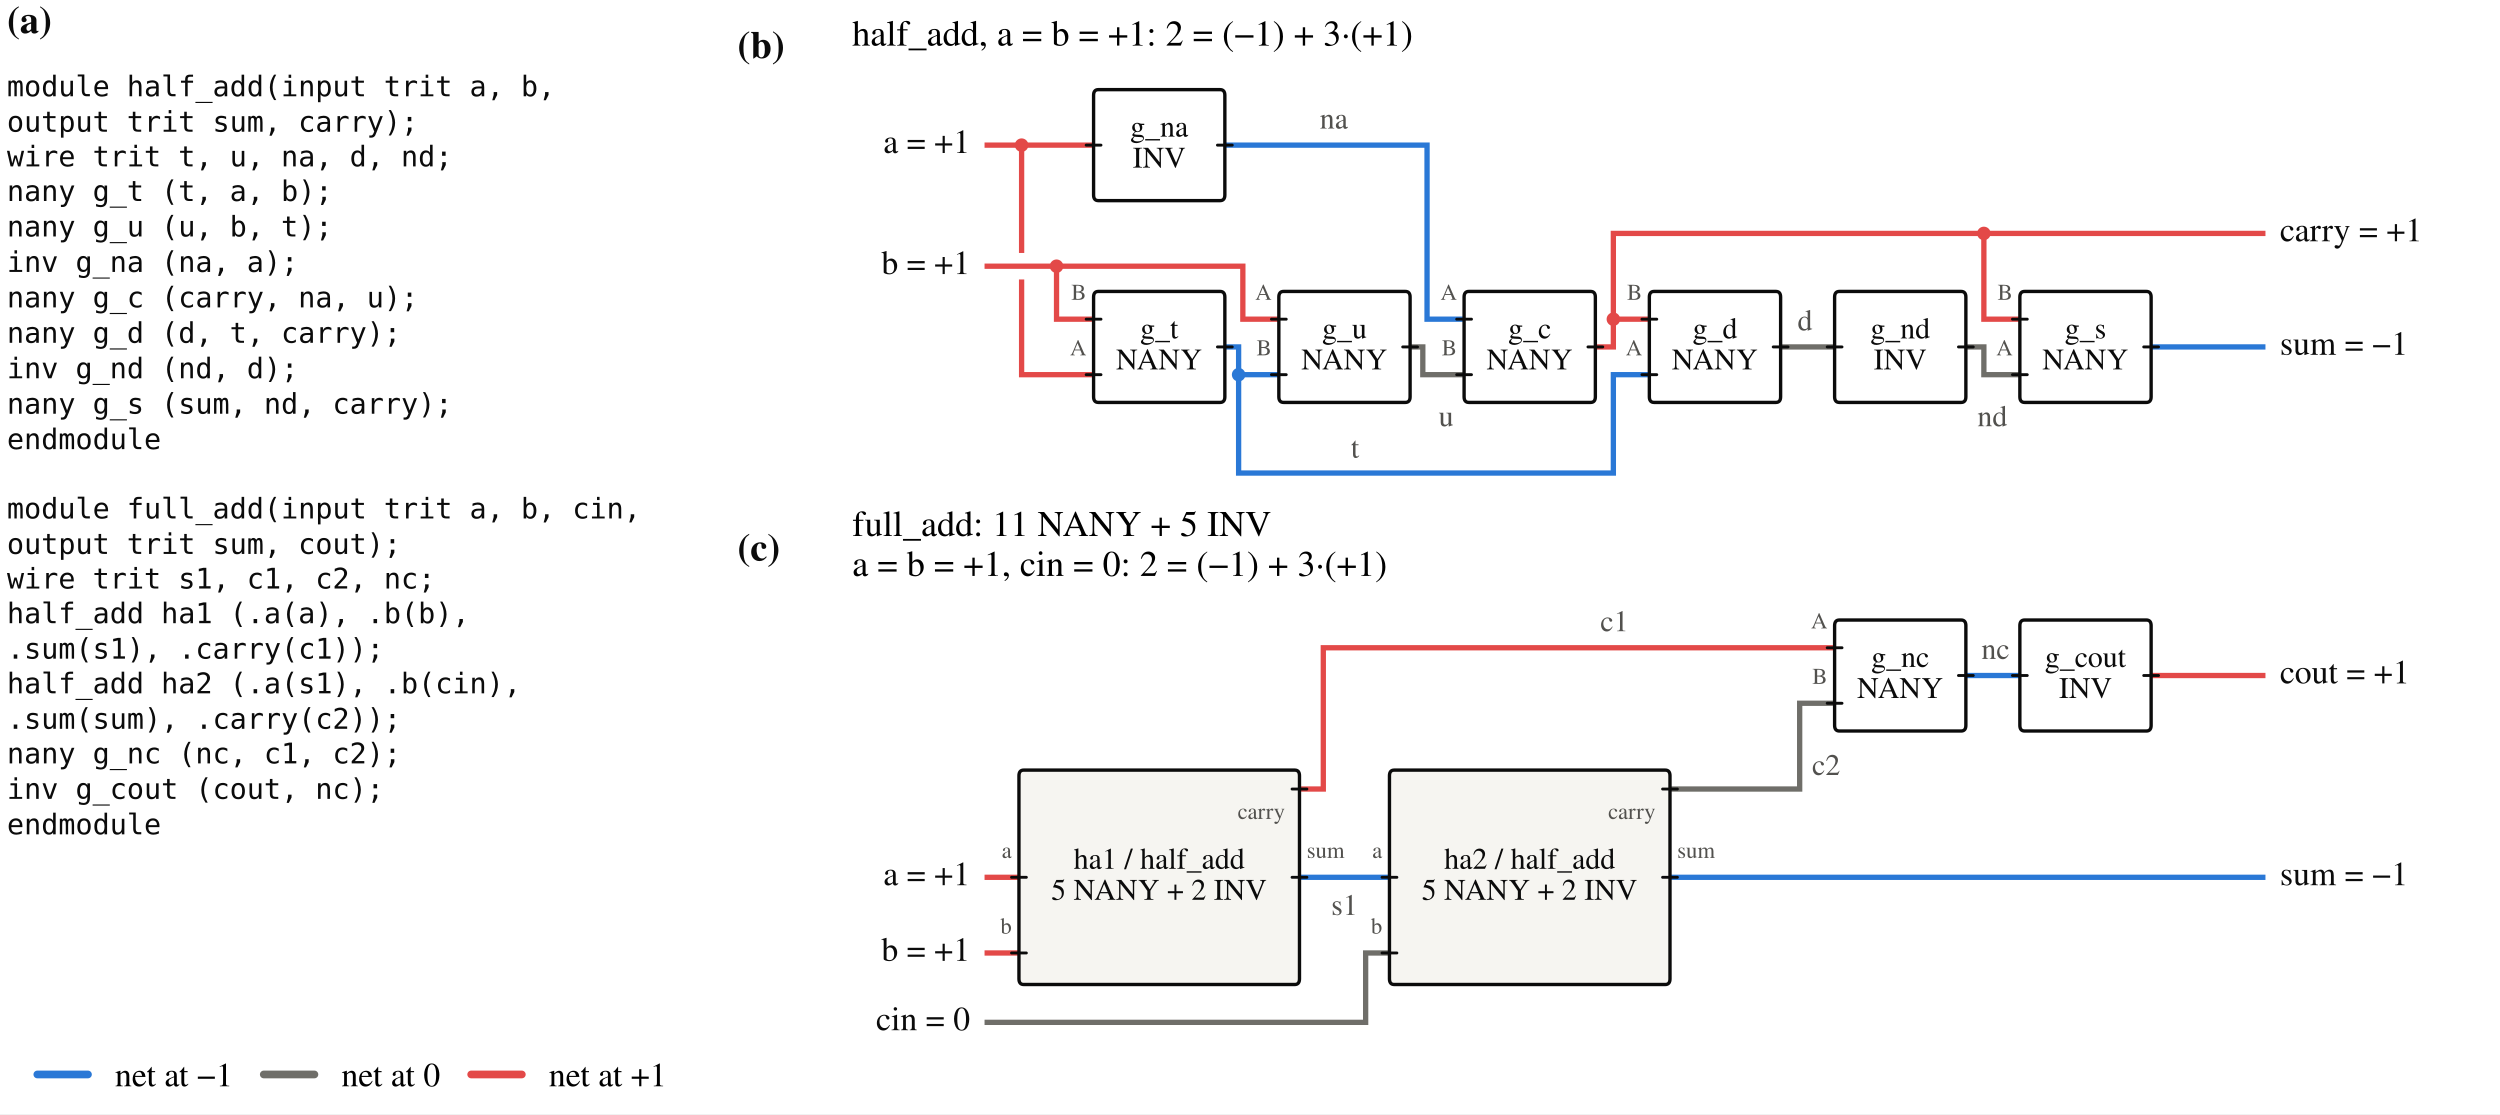
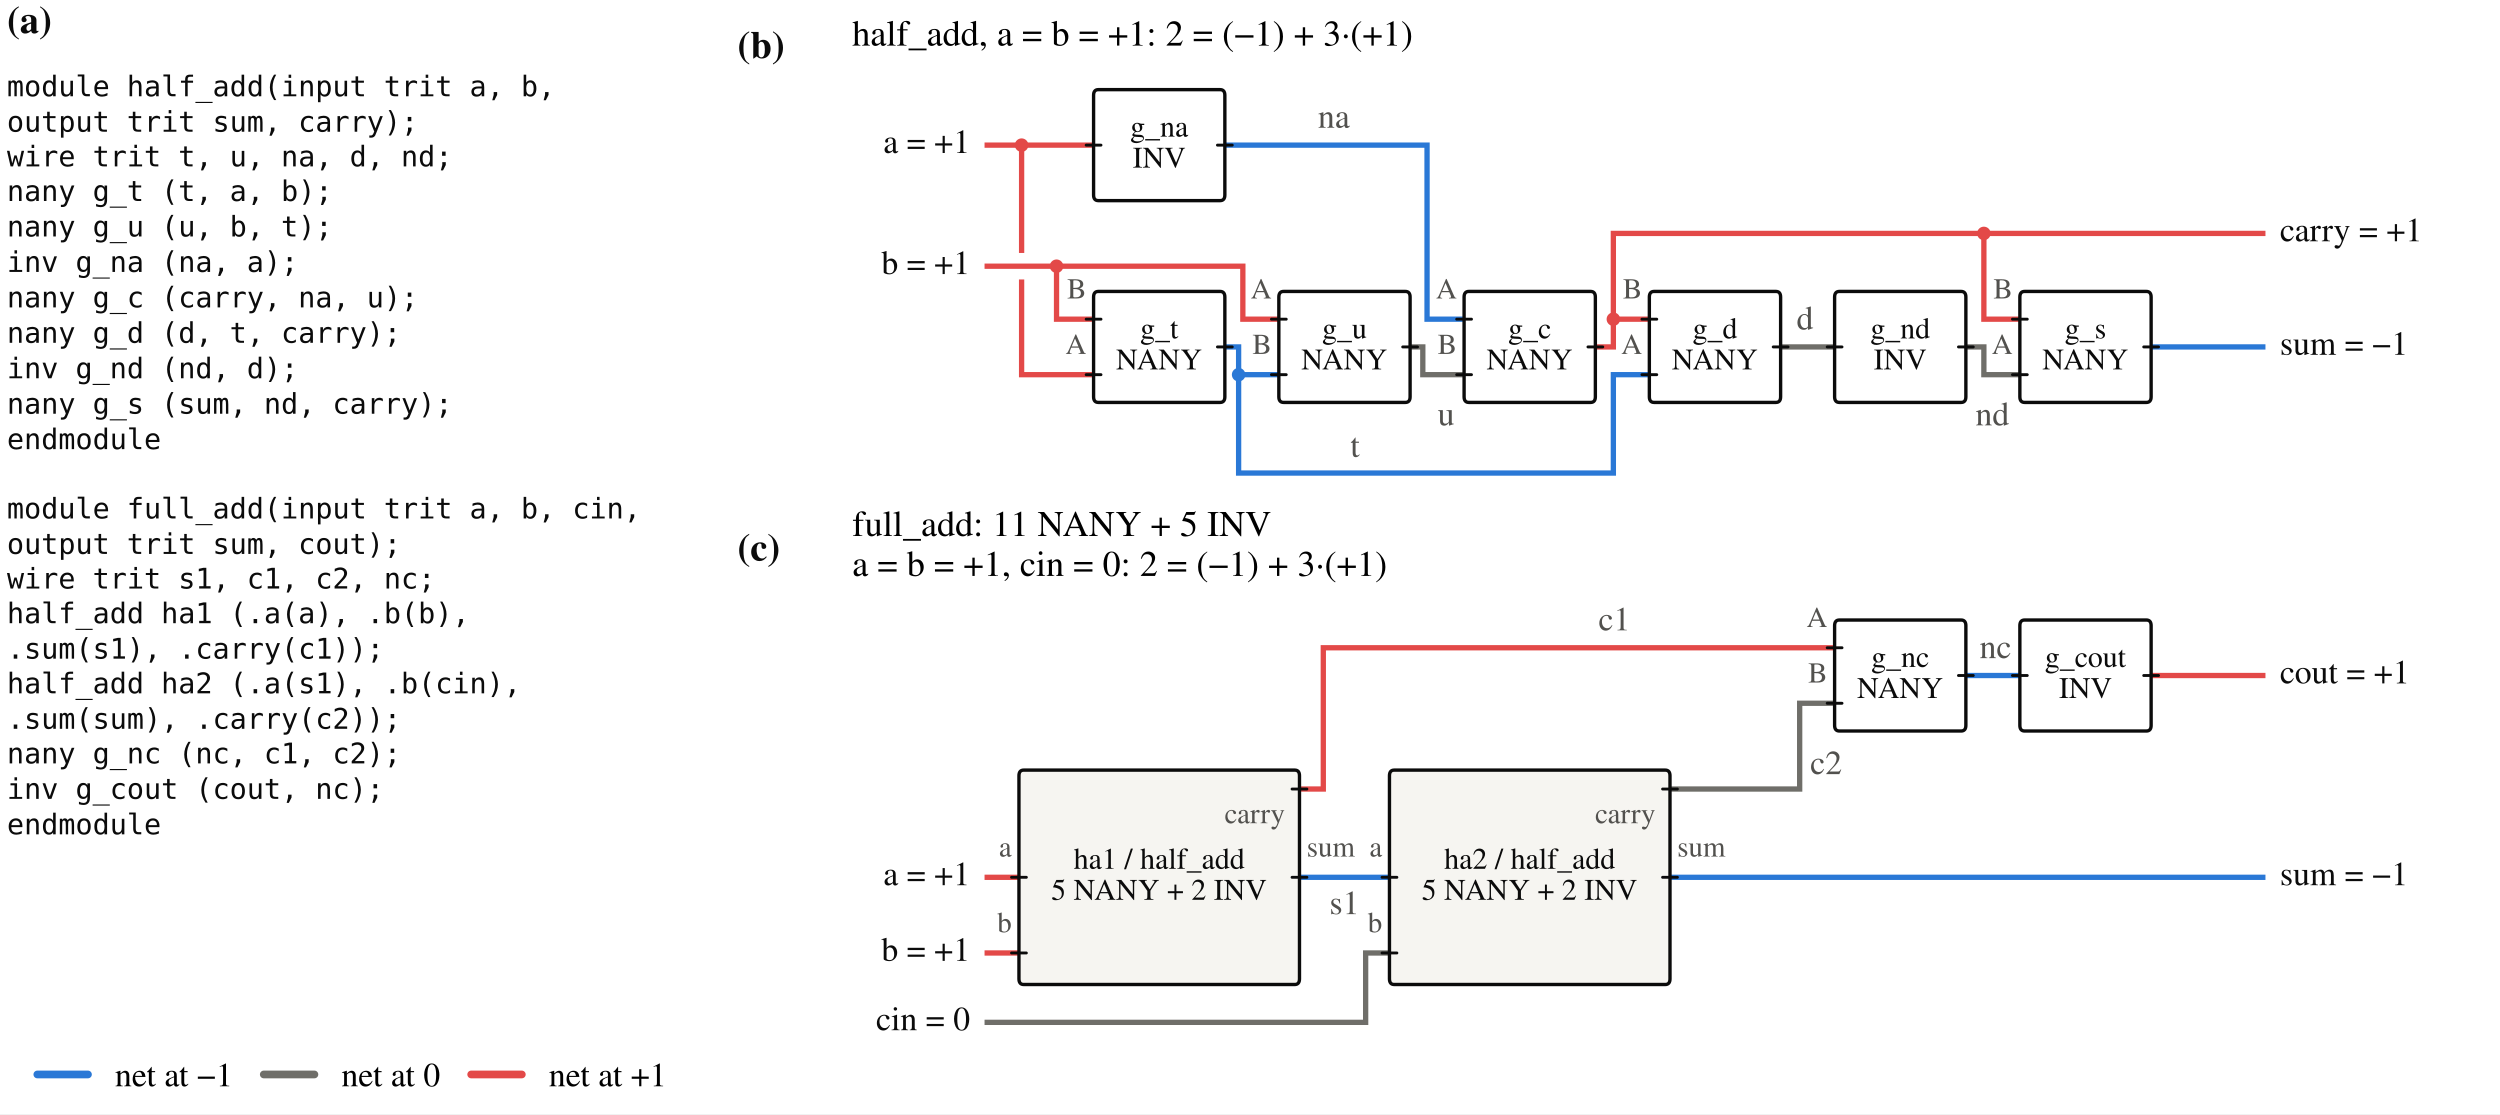
<svg xmlns="http://www.w3.org/2000/svg" xmlns:xlink="http://www.w3.org/1999/xlink" width="518.4pt" height="231.009pt" viewBox="0 0 518.4 231.009" version="1.1">
  <defs>
    <style type="text/css">*{stroke-linejoin: round; stroke-linecap: butt}</style>
  </defs>
  <g id="figure_1">
    <g id="patch_1">
      <path d="M 0 231.009  L 518.4 231.009  L 518.4 0  L 0 0  z " style="fill: #ffffff" />
    </g>
    <g id="axes_1">
      <g id="text_1">
        <text style="font-size: 5.9px; font-family: 'DejaVu Sans Mono', 'Bitstream Vera Sans Mono', 'Computer Modern Typewriter', 'Andale Mono', 'Nimbus Mono L', 'Courier New', 'Courier', 'Fixed', 'Terminal', monospace; fill: #0b0b0b" transform="translate(1.44 19.96342)">module half_add(input trit a, b,</text>
        <text style="font-size: 5.9px; font-family: 'DejaVu Sans Mono', 'Bitstream Vera Sans Mono', 'Computer Modern Typewriter', 'Andale Mono', 'Nimbus Mono L', 'Courier New', 'Courier', 'Fixed', 'Terminal', monospace; fill: #0b0b0b" transform="translate(1.44 27.31357)">                output trit sum, carry);</text>
        <text style="font-size: 5.9px; font-family: 'DejaVu Sans Mono', 'Bitstream Vera Sans Mono', 'Computer Modern Typewriter', 'Andale Mono', 'Nimbus Mono L', 'Courier New', 'Courier', 'Fixed', 'Terminal', monospace; fill: #0b0b0b" transform="translate(1.44 34.49962)">  wire trit t, u, na, d, nd;</text>
        <text style="font-size: 5.9px; font-family: 'DejaVu Sans Mono', 'Bitstream Vera Sans Mono', 'Computer Modern Typewriter', 'Andale Mono', 'Nimbus Mono L', 'Courier New', 'Courier', 'Fixed', 'Terminal', monospace; fill: #0b0b0b" transform="translate(1.44 41.68567)">  nany g_t (t, a, b);</text>
        <text style="font-size: 5.9px; font-family: 'DejaVu Sans Mono', 'Bitstream Vera Sans Mono', 'Computer Modern Typewriter', 'Andale Mono', 'Nimbus Mono L', 'Courier New', 'Courier', 'Fixed', 'Terminal', monospace; fill: #0b0b0b" transform="translate(1.44 49.03582)">  nany g_u (u, b, t);</text>
        <text style="font-size: 5.9px; font-family: 'DejaVu Sans Mono', 'Bitstream Vera Sans Mono', 'Computer Modern Typewriter', 'Andale Mono', 'Nimbus Mono L', 'Courier New', 'Courier', 'Fixed', 'Terminal', monospace; fill: #0b0b0b" transform="translate(1.44 56.38597)">  inv  g_na (na, a);</text>
        <text style="font-size: 5.9px; font-family: 'DejaVu Sans Mono', 'Bitstream Vera Sans Mono', 'Computer Modern Typewriter', 'Andale Mono', 'Nimbus Mono L', 'Courier New', 'Courier', 'Fixed', 'Terminal', monospace; fill: #0b0b0b" transform="translate(1.44 63.73611)">  nany g_c (carry, na, u);</text>
        <text style="font-size: 5.9px; font-family: 'DejaVu Sans Mono', 'Bitstream Vera Sans Mono', 'Computer Modern Typewriter', 'Andale Mono', 'Nimbus Mono L', 'Courier New', 'Courier', 'Fixed', 'Terminal', monospace; fill: #0b0b0b" transform="translate(1.44 71.08626)">  nany g_d (d, t, carry);</text>
        <text style="font-size: 5.9px; font-family: 'DejaVu Sans Mono', 'Bitstream Vera Sans Mono', 'Computer Modern Typewriter', 'Andale Mono', 'Nimbus Mono L', 'Courier New', 'Courier', 'Fixed', 'Terminal', monospace; fill: #0b0b0b" transform="translate(1.44 78.4364)">  inv  g_nd (nd, d);</text>
        <text style="font-size: 5.9px; font-family: 'DejaVu Sans Mono', 'Bitstream Vera Sans Mono', 'Computer Modern Typewriter', 'Andale Mono', 'Nimbus Mono L', 'Courier New', 'Courier', 'Fixed', 'Terminal', monospace; fill: #0b0b0b" transform="translate(1.44 85.78655)">  nany g_s (sum, nd, carry);</text>
        <text style="font-size: 5.9px; font-family: 'DejaVu Sans Mono', 'Bitstream Vera Sans Mono', 'Computer Modern Typewriter', 'Andale Mono', 'Nimbus Mono L', 'Courier New', 'Courier', 'Fixed', 'Terminal', monospace; fill: #0b0b0b" transform="translate(1.44 93.1367)">endmodule</text>
        <text style="font-size: 5.9px; font-family: 'DejaVu Sans Mono', 'Bitstream Vera Sans Mono', 'Computer Modern Typewriter', 'Andale Mono', 'Nimbus Mono L', 'Courier New', 'Courier', 'Fixed', 'Terminal', monospace; fill: #0b0b0b" transform="translate(1.44 100.3227)" />
        <text style="font-size: 5.9px; font-family: 'DejaVu Sans Mono', 'Bitstream Vera Sans Mono', 'Computer Modern Typewriter', 'Andale Mono', 'Nimbus Mono L', 'Courier New', 'Courier', 'Fixed', 'Terminal', monospace; fill: #0b0b0b" transform="translate(1.44 107.5088)">module full_add(input trit a, b, cin,</text>
        <text style="font-size: 5.9px; font-family: 'DejaVu Sans Mono', 'Bitstream Vera Sans Mono', 'Computer Modern Typewriter', 'Andale Mono', 'Nimbus Mono L', 'Courier New', 'Courier', 'Fixed', 'Terminal', monospace; fill: #0b0b0b" transform="translate(1.44 114.8589)">                output trit sum, cout);</text>
        <text style="font-size: 5.9px; font-family: 'DejaVu Sans Mono', 'Bitstream Vera Sans Mono', 'Computer Modern Typewriter', 'Andale Mono', 'Nimbus Mono L', 'Courier New', 'Courier', 'Fixed', 'Terminal', monospace; fill: #0b0b0b" transform="translate(1.44 122.045)">  wire trit s1, c1, c2, nc;</text>
        <text style="font-size: 5.9px; font-family: 'DejaVu Sans Mono', 'Bitstream Vera Sans Mono', 'Computer Modern Typewriter', 'Andale Mono', 'Nimbus Mono L', 'Courier New', 'Courier', 'Fixed', 'Terminal', monospace; fill: #0b0b0b" transform="translate(1.44 129.2311)">  half_add ha1 (.a(a), .b(b),</text>
        <text style="font-size: 5.9px; font-family: 'DejaVu Sans Mono', 'Bitstream Vera Sans Mono', 'Computer Modern Typewriter', 'Andale Mono', 'Nimbus Mono L', 'Courier New', 'Courier', 'Fixed', 'Terminal', monospace; fill: #0b0b0b" transform="translate(1.44 136.5812)">                .sum(s1), .carry(c1));</text>
        <text style="font-size: 5.9px; font-family: 'DejaVu Sans Mono', 'Bitstream Vera Sans Mono', 'Computer Modern Typewriter', 'Andale Mono', 'Nimbus Mono L', 'Courier New', 'Courier', 'Fixed', 'Terminal', monospace; fill: #0b0b0b" transform="translate(1.44 143.7673)">  half_add ha2 (.a(s1), .b(cin),</text>
        <text style="font-size: 5.9px; font-family: 'DejaVu Sans Mono', 'Bitstream Vera Sans Mono', 'Computer Modern Typewriter', 'Andale Mono', 'Nimbus Mono L', 'Courier New', 'Courier', 'Fixed', 'Terminal', monospace; fill: #0b0b0b" transform="translate(1.44 151.1174)">                .sum(sum), .carry(c2));</text>
        <text style="font-size: 5.9px; font-family: 'DejaVu Sans Mono', 'Bitstream Vera Sans Mono', 'Computer Modern Typewriter', 'Andale Mono', 'Nimbus Mono L', 'Courier New', 'Courier', 'Fixed', 'Terminal', monospace; fill: #0b0b0b" transform="translate(1.44 158.3035)">  nany g_nc (nc, c1, c2);</text>
        <text style="font-size: 5.9px; font-family: 'DejaVu Sans Mono', 'Bitstream Vera Sans Mono', 'Computer Modern Typewriter', 'Andale Mono', 'Nimbus Mono L', 'Courier New', 'Courier', 'Fixed', 'Terminal', monospace; fill: #0b0b0b" transform="translate(1.44 165.6536)">  inv  g_cout (cout, nc);</text>
        <text style="font-size: 5.9px; font-family: 'DejaVu Sans Mono', 'Bitstream Vera Sans Mono', 'Computer Modern Typewriter', 'Andale Mono', 'Nimbus Mono L', 'Courier New', 'Courier', 'Fixed', 'Terminal', monospace; fill: #0b0b0b" transform="translate(1.44 173.0037)">endmodule</text>
      </g>
      <g id="text_2">
        <text style="font-weight: 700; font-size: 8px; font-family: 'Nimbus Roman', 'Liberation Serif', 'DejaVu Serif', serif; text-anchor: start; fill: #0b0b0b" x="1.44" y="6.848" transform="rotate(-0 1.44 6.8475)">(a)</text>
      </g>
    </g>
    <g id="axes_2">
      <g id="line2d_1">
        <path d="M 204.156 30.095  L 226.765 30.095  " clip-path="url(#p29dd6e3a76)" style="fill: none; stroke: #e34948; stroke-width: 1.1; stroke-linejoin: miter" />
      </g>
      <g id="line2d_2">
        <path d="M 211.839 30.095  L 211.839 52.455  " clip-path="url(#p29dd6e3a76)" style="fill: none; stroke: #e34948; stroke-width: 1.1; stroke-linejoin: miter" />
      </g>
      <g id="line2d_3">
        <path d="M 211.839 57.948  L 211.839 77.693  L 226.765 77.693  " clip-path="url(#p29dd6e3a76)" style="fill: none; stroke: #e34948; stroke-width: 1.1; stroke-linejoin: miter" />
      </g>
      <g id="line2d_4">
        <path d="M 204.156 55.201  L 257.717 55.201  L 257.717 66.186  L 265.18 66.186  " clip-path="url(#p29dd6e3a76)" style="fill: none; stroke: #e34948; stroke-width: 1.1; stroke-linejoin: miter" />
      </g>
      <g id="line2d_5">
        <path d="M 219.083 55.201  L 219.083 66.186  L 226.765 66.186  " clip-path="url(#p29dd6e3a76)" style="fill: none; stroke: #e34948; stroke-width: 1.1; stroke-linejoin: miter" />
      </g>
      <g id="line2d_6">
        <path d="M 253.985 71.939  L 256.839 71.939  L 256.839 98.092  L 334.546 98.092  L 334.546 77.693  L 342.009 77.693  " clip-path="url(#p29dd6e3a76)" style="fill: none; stroke: #2a78d6; stroke-width: 1.1; stroke-linejoin: miter" />
      </g>
      <g id="line2d_7">
        <path d="M 256.839 77.693  L 265.18 77.693  " clip-path="url(#p29dd6e3a76)" style="fill: none; stroke: #2a78d6; stroke-width: 1.1; stroke-linejoin: miter" />
      </g>
      <g id="line2d_8">
        <path d="M 253.985 30.095  L 295.912 30.095  L 295.912 66.186  L 303.595 66.186  " clip-path="url(#p29dd6e3a76)" style="fill: none; stroke: #2a78d6; stroke-width: 1.1; stroke-linejoin: miter" />
      </g>
      <g id="line2d_9">
        <path d="M 292.399 71.939  L 295.034 71.939  L 295.034 77.693  L 303.595 77.693  " clip-path="url(#p29dd6e3a76)" style="fill: none; stroke: #6f6e69; stroke-width: 1.1; stroke-linejoin: miter" />
      </g>
      <g id="line2d_10">
        <path d="M 330.814 71.939  L 334.546 71.939  L 334.546 66.186  L 342.009 66.186  " clip-path="url(#p29dd6e3a76)" style="fill: none; stroke: #e34948; stroke-width: 1.1; stroke-linejoin: miter" />
      </g>
      <g id="line2d_11">
        <path d="M 334.546 66.186  L 334.546 48.402  L 469.765 48.402  " clip-path="url(#p29dd6e3a76)" style="fill: none; stroke: #e34948; stroke-width: 1.1; stroke-linejoin: miter" />
      </g>
      <g id="line2d_12">
        <path d="M 411.375 48.402  L 411.375 66.186  L 418.838 66.186  " clip-path="url(#p29dd6e3a76)" style="fill: none; stroke: #e34948; stroke-width: 1.1; stroke-linejoin: miter" />
      </g>
      <g id="line2d_13">
        <path d="M 369.229 71.939  L 380.424 71.939  " clip-path="url(#p29dd6e3a76)" style="fill: none; stroke: #6f6e69; stroke-width: 1.1; stroke-linejoin: miter" />
      </g>
      <g id="line2d_14">
        <path d="M 407.643 71.939  L 411.375 71.939  L 411.375 77.693  L 418.838 77.693  " clip-path="url(#p29dd6e3a76)" style="fill: none; stroke: #6f6e69; stroke-width: 1.1; stroke-linejoin: miter" />
      </g>
      <g id="line2d_15">
        <path d="M 446.058 71.939  L 469.765 71.939  " clip-path="url(#p29dd6e3a76)" style="fill: none; stroke: #2a78d6; stroke-width: 1.1; stroke-linejoin: miter" />
      </g>
      <g id="line2d_16">
        <defs>
          <path id="me3de52cacd" d="M 0 1.4  C 0.371 1.4 0.727 1.252 0.99 0.99  C 1.252 0.727 1.4 0.371 1.4 0  C 1.4 -0.371 1.252 -0.727 0.99 -0.99  C 0.727 -1.252 0.371 -1.4 0 -1.4  C -0.371 -1.4 -0.727 -1.252 -0.99 -0.99  C -1.252 -0.727 -1.4 -0.371 -1.4 0  C -1.4 0.371 -1.252 0.727 -0.99 0.99  C -0.727 1.252 -0.371 1.4 0 1.4  z " />
        </defs>
        <g clip-path="url(#p29dd6e3a76)">
          <use xlink:href="#me3de52cacd" x="211.839" y="30.095" style="fill: #e34948" />
        </g>
      </g>
      <g id="line2d_17">
        <g clip-path="url(#p29dd6e3a76)">
          <use xlink:href="#me3de52cacd" x="219.083" y="55.201" style="fill: #e34948" />
        </g>
      </g>
      <g id="line2d_18">
        <defs>
          <path id="m0a94ddec27" d="M 0 1.4  C 0.371 1.4 0.727 1.252 0.99 0.99  C 1.252 0.727 1.4 0.371 1.4 0  C 1.4 -0.371 1.252 -0.727 0.99 -0.99  C 0.727 -1.252 0.371 -1.4 0 -1.4  C -0.371 -1.4 -0.727 -1.252 -0.99 -0.99  C -1.252 -0.727 -1.4 -0.371 -1.4 0  C -1.4 0.371 -1.252 0.727 -0.99 0.99  C -0.727 1.252 -0.371 1.4 0 1.4  z " />
        </defs>
        <g clip-path="url(#p29dd6e3a76)">
          <use xlink:href="#m0a94ddec27" x="256.839" y="77.693" style="fill: #2a78d6" />
        </g>
      </g>
      <g id="line2d_19">
        <g clip-path="url(#p29dd6e3a76)">
          <use xlink:href="#me3de52cacd" x="334.546" y="66.186" style="fill: #e34948" />
        </g>
      </g>
      <g id="line2d_20">
        <g clip-path="url(#p29dd6e3a76)">
          <use xlink:href="#me3de52cacd" x="411.375" y="48.402" style="fill: #e34948" />
        </g>
      </g>
      <g id="cell-box-g_t">
        <path d="M 227.753 83.447  L 252.997 83.447  Q 253.985 83.447 253.985 82.27  L 253.985 61.609  Q 253.985 60.432 252.997 60.432  L 227.753 60.432  Q 226.765 60.432 226.765 61.609  L 226.765 82.27  Q 226.765 83.447 227.753 83.447  z " clip-path="url(#p29dd6e3a76)" style="fill: #ffffff; stroke: #0b0b0b; stroke-width: 0.7; stroke-linejoin: miter" />
      </g>
      <g id="cell-box-g_na">
        <path d="M 227.753 41.602  L 252.997 41.602  Q 253.985 41.602 253.985 40.425  L 253.985 19.764  Q 253.985 18.587 252.997 18.587  L 227.753 18.587  Q 226.765 18.587 226.765 19.764  L 226.765 40.425  Q 226.765 41.602 227.753 41.602  z " clip-path="url(#p29dd6e3a76)" style="fill: #ffffff; stroke: #0b0b0b; stroke-width: 0.7; stroke-linejoin: miter" />
      </g>
      <g id="cell-box-g_u">
        <path d="M 266.168 83.447  L 291.412 83.447  Q 292.399 83.447 292.399 82.27  L 292.399 61.609  Q 292.399 60.432 291.412 60.432  L 266.168 60.432  Q 265.18 60.432 265.18 61.609  L 265.18 82.27  Q 265.18 83.447 266.168 83.447  z " clip-path="url(#p29dd6e3a76)" style="fill: #ffffff; stroke: #0b0b0b; stroke-width: 0.7; stroke-linejoin: miter" />
      </g>
      <g id="cell-box-g_c">
        <path d="M 304.582 83.447  L 329.826 83.447  Q 330.814 83.447 330.814 82.27  L 330.814 61.609  Q 330.814 60.432 329.826 60.432  L 304.582 60.432  Q 303.595 60.432 303.595 61.609  L 303.595 82.27  Q 303.595 83.447 304.582 83.447  z " clip-path="url(#p29dd6e3a76)" style="fill: #ffffff; stroke: #0b0b0b; stroke-width: 0.7; stroke-linejoin: miter" />
      </g>
      <g id="cell-box-g_d">
        <path d="M 342.997 83.447  L 368.241 83.447  Q 369.229 83.447 369.229 82.27  L 369.229 61.609  Q 369.229 60.432 368.241 60.432  L 342.997 60.432  Q 342.009 60.432 342.009 61.609  L 342.009 82.27  Q 342.009 83.447 342.997 83.447  z " clip-path="url(#p29dd6e3a76)" style="fill: #ffffff; stroke: #0b0b0b; stroke-width: 0.7; stroke-linejoin: miter" />
      </g>
      <g id="cell-box-g_nd">
        <path d="M 381.411 83.447  L 406.655 83.447  Q 407.643 83.447 407.643 82.27  L 407.643 61.609  Q 407.643 60.432 406.655 60.432  L 381.411 60.432  Q 380.424 60.432 380.424 61.609  L 380.424 82.27  Q 380.424 83.447 381.411 83.447  z " clip-path="url(#p29dd6e3a76)" style="fill: #ffffff; stroke: #0b0b0b; stroke-width: 0.7; stroke-linejoin: miter" />
      </g>
      <g id="cell-box-g_s">
        <path d="M 419.826 83.447  L 445.07 83.447  Q 446.058 83.447 446.058 82.27  L 446.058 61.609  Q 446.058 60.432 445.07 60.432  L 419.826 60.432  Q 418.838 60.432 418.838 61.609  L 418.838 82.27  Q 418.838 83.447 419.826 83.447  z " clip-path="url(#p29dd6e3a76)" style="fill: #ffffff; stroke: #0b0b0b; stroke-width: 0.7; stroke-linejoin: miter" />
      </g>
      <g id="text_3">
        <text style="font-size: 7px; font-family: 'Nimbus Roman', 'Liberation Serif', 'DejaVu Serif', serif; text-anchor: end; fill: #0b0b0b" x="201.156" y="31.725" transform="rotate(-0 201.1558 31.72543)">a = +1</text>
      </g>
      <g id="text_4">
        <text style="font-size: 7px; font-family: 'Nimbus Roman', 'Liberation Serif', 'DejaVu Serif', serif; text-anchor: end; fill: #0b0b0b" x="201.156" y="56.832" transform="rotate(-0 201.1558 56.83225)">b = +1</text>
      </g>
      <g id="text_5">
        <text style="font-size: 7px; font-family: 'Nimbus Roman', 'Liberation Serif', 'DejaVu Serif', serif; text-anchor: start; fill: #0b0b0b" x="472.765" y="50.026" transform="rotate(-0 472.765 50.02593)">carry = +1</text>
      </g>
      <g id="text_6">
        <text style="font-size: 7px; font-family: 'Nimbus Roman', 'Liberation Serif', 'DejaVu Serif', serif; text-anchor: start; fill: #0b0b0b" x="472.765" y="73.57" transform="rotate(-0 472.765 73.57013)">sum = −1</text>
      </g>
      <g id="text_7">
        <text style="font-weight: 700; font-size: 8px; font-family: 'Nimbus Roman', 'Liberation Serif', 'DejaVu Serif', serif; text-anchor: start; fill: #0b0b0b" x="152.9" y="12.031" transform="rotate(-0 152.8998 12.0306)">(b)</text>
      </g>
      <g id="text_8">
        <text style="font-size: 7.5px; font-family: 'Nimbus Roman', 'Liberation Serif', 'DejaVu Serif', serif; text-anchor: start" x="176.717" y="9.449" transform="rotate(-0 176.7168 9.449)">half_add, a = b = +1:  2 = (−1) + 3·(+1)</text>
      </g>
      <g id="cell-label-g_t">
        <text style="font-size: 6.2px; font-family: 'Nimbus Roman', 'Liberation Serif', 'DejaVu Serif', serif; fill: #0b0b0b" transform="translate(236.4135 70.16451)">g_t</text>
        <text style="font-size: 6.2px; font-family: 'Nimbus Roman', 'Liberation Serif', 'DejaVu Serif', serif; fill: #0b0b0b" transform="translate(231.422 76.5972)">NANY</text>
      </g>
      <g id="line2d_21">
        <path d="M 225.229 77.693  L 228.302 77.693  " clip-path="url(#p29dd6e3a76)" style="fill: none; stroke: #0b0b0b; stroke-width: 0.6; stroke-linecap: round" />
      </g>
      <g id="pin-label-g_t-A">
-         <text style="font-size: 4.7px; font-family: 'Nimbus Roman', 'Liberation Serif', 'DejaVu Serif', serif; text-anchor: end; fill: #52514e" x="225.265" y="73.673" transform="rotate(-0 225.2655 73.67295)">A</text>
+         <text style="font-size: 6px; font-family: 'Nimbus Roman', 'Liberation Serif', 'DejaVu Serif', serif; text-anchor: end; fill: #52514e" x="225.265" y="73.391" transform="rotate(-0 225.2655 73.39081)">A</text>
      </g>
      <g id="line2d_22">
        <path d="M 225.229 66.186  L 228.302 66.186  " clip-path="url(#p29dd6e3a76)" style="fill: none; stroke: #0b0b0b; stroke-width: 0.6; stroke-linecap: round" />
      </g>
      <g id="pin-label-g_t-B">
-         <text style="font-size: 4.7px; font-family: 'Nimbus Roman', 'Liberation Serif', 'DejaVu Serif', serif; text-anchor: end; fill: #52514e" x="225.265" y="62.166" transform="rotate(-0 225.2655 62.16566)">B</text>
+         <text style="font-size: 6px; font-family: 'Nimbus Roman', 'Liberation Serif', 'DejaVu Serif', serif; text-anchor: end; fill: #52514e" x="225.265" y="61.884" transform="rotate(-0 225.2655 61.88352)">B</text>
      </g>
      <g id="line2d_23">
        <path d="M 252.448 71.939  L 255.522 71.939  " clip-path="url(#p29dd6e3a76)" style="fill: none; stroke: #0b0b0b; stroke-width: 0.6; stroke-linecap: round" />
      </g>
      <g id="cell-label-g_na">
        <text style="font-size: 6.2px; font-family: 'Nimbus Roman', 'Liberation Serif', 'DejaVu Serif', serif; fill: #0b0b0b" transform="translate(234.3486 28.3198)">g_na</text>
        <text style="font-size: 6.2px; font-family: 'Nimbus Roman', 'Liberation Serif', 'DejaVu Serif', serif; fill: #0b0b0b" transform="translate(234.8664 34.75249)">INV</text>
      </g>
      <g id="line2d_24">
        <path d="M 225.229 30.095  L 228.302 30.095  " clip-path="url(#p29dd6e3a76)" style="fill: none; stroke: #0b0b0b; stroke-width: 0.6; stroke-linecap: round" />
      </g>
      <g id="line2d_25">
        <path d="M 252.448 30.095  L 255.522 30.095  " clip-path="url(#p29dd6e3a76)" style="fill: none; stroke: #0b0b0b; stroke-width: 0.6; stroke-linecap: round" />
      </g>
      <g id="cell-label-g_u">
        <text style="font-size: 6.2px; font-family: 'Nimbus Roman', 'Liberation Serif', 'DejaVu Serif', serif; fill: #0b0b0b" transform="translate(274.1398 70.16451)">g_u</text>
        <text style="font-size: 6.2px; font-family: 'Nimbus Roman', 'Liberation Serif', 'DejaVu Serif', serif; fill: #0b0b0b" transform="translate(269.8366 76.5972)">NANY</text>
      </g>
      <g id="line2d_26">
        <path d="M 263.643 66.186  L 266.717 66.186  " clip-path="url(#p29dd6e3a76)" style="fill: none; stroke: #0b0b0b; stroke-width: 0.6; stroke-linecap: round" />
      </g>
      <g id="pin-label-g_u-A">
-         <text style="font-size: 4.7px; font-family: 'Nimbus Roman', 'Liberation Serif', 'DejaVu Serif', serif; text-anchor: end; fill: #52514e" x="263.68" y="62.166" transform="rotate(-0 263.68 62.16566)">A</text>
+         <text style="font-size: 6px; font-family: 'Nimbus Roman', 'Liberation Serif', 'DejaVu Serif', serif; text-anchor: end; fill: #52514e" x="263.68" y="61.884" transform="rotate(-0 263.68 61.88352)">A</text>
      </g>
      <g id="line2d_27">
        <path d="M 263.643 77.693  L 266.717 77.693  " clip-path="url(#p29dd6e3a76)" style="fill: none; stroke: #0b0b0b; stroke-width: 0.6; stroke-linecap: round" />
      </g>
      <g id="pin-label-g_u-B">
-         <text style="font-size: 4.7px; font-family: 'Nimbus Roman', 'Liberation Serif', 'DejaVu Serif', serif; text-anchor: end; fill: #52514e" x="263.68" y="73.673" transform="rotate(-0 263.68 73.67295)">B</text>
+         <text style="font-size: 6px; font-family: 'Nimbus Roman', 'Liberation Serif', 'DejaVu Serif', serif; text-anchor: end; fill: #52514e" x="263.68" y="73.391" transform="rotate(-0 263.68 73.39081)">B</text>
      </g>
      <g id="line2d_28">
        <path d="M 290.863 71.939  L 293.936 71.939  " clip-path="url(#p29dd6e3a76)" style="fill: none; stroke: #0b0b0b; stroke-width: 0.6; stroke-linecap: round" />
      </g>
      <g id="cell-label-g_c">
        <text style="font-size: 6.2px; font-family: 'Nimbus Roman', 'Liberation Serif', 'DejaVu Serif', serif; fill: #0b0b0b" transform="translate(312.7277 70.16451)">g_c</text>
        <text style="font-size: 6.2px; font-family: 'Nimbus Roman', 'Liberation Serif', 'DejaVu Serif', serif; fill: #0b0b0b" transform="translate(308.2511 76.5972)">NANY</text>
      </g>
      <g id="line2d_29">
        <path d="M 302.058 66.186  L 305.131 66.186  " clip-path="url(#p29dd6e3a76)" style="fill: none; stroke: #0b0b0b; stroke-width: 0.6; stroke-linecap: round" />
      </g>
      <g id="pin-label-g_c-A">
-         <text style="font-size: 4.7px; font-family: 'Nimbus Roman', 'Liberation Serif', 'DejaVu Serif', serif; text-anchor: end; fill: #52514e" x="302.095" y="62.166" transform="rotate(-0 302.0946 62.16566)">A</text>
+         <text style="font-size: 6px; font-family: 'Nimbus Roman', 'Liberation Serif', 'DejaVu Serif', serif; text-anchor: end; fill: #52514e" x="302.095" y="61.884" transform="rotate(-0 302.0946 61.88352)">A</text>
      </g>
      <g id="line2d_30">
        <path d="M 302.058 77.693  L 305.131 77.693  " clip-path="url(#p29dd6e3a76)" style="fill: none; stroke: #0b0b0b; stroke-width: 0.6; stroke-linecap: round" />
      </g>
      <g id="pin-label-g_c-B">
-         <text style="font-size: 4.7px; font-family: 'Nimbus Roman', 'Liberation Serif', 'DejaVu Serif', serif; text-anchor: end; fill: #52514e" x="302.095" y="73.673" transform="rotate(-0 302.0946 73.67295)">B</text>
+         <text style="font-size: 6px; font-family: 'Nimbus Roman', 'Liberation Serif', 'DejaVu Serif', serif; text-anchor: end; fill: #52514e" x="302.095" y="73.391" transform="rotate(-0 302.0946 73.39081)">B</text>
      </g>
      <g id="line2d_31">
        <path d="M 329.277 71.939  L 332.351 71.939  " clip-path="url(#p29dd6e3a76)" style="fill: none; stroke: #0b0b0b; stroke-width: 0.6; stroke-linecap: round" />
      </g>
      <g id="cell-label-g_d">
        <text style="font-size: 6.2px; font-family: 'Nimbus Roman', 'Liberation Serif', 'DejaVu Serif', serif; fill: #0b0b0b" transform="translate(350.9689 70.16741)">g_d</text>
        <text style="font-size: 6.2px; font-family: 'Nimbus Roman', 'Liberation Serif', 'DejaVu Serif', serif; fill: #0b0b0b" transform="translate(346.6657 76.60011)">NANY</text>
      </g>
      <g id="line2d_32">
        <path d="M 340.473 77.693  L 343.546 77.693  " clip-path="url(#p29dd6e3a76)" style="fill: none; stroke: #0b0b0b; stroke-width: 0.6; stroke-linecap: round" />
      </g>
      <g id="pin-label-g_d-A">
-         <text style="font-size: 4.7px; font-family: 'Nimbus Roman', 'Liberation Serif', 'DejaVu Serif', serif; text-anchor: end; fill: #52514e" x="340.509" y="73.673" transform="rotate(-0 340.5091 73.67295)">A</text>
+         <text style="font-size: 6px; font-family: 'Nimbus Roman', 'Liberation Serif', 'DejaVu Serif', serif; text-anchor: end; fill: #52514e" x="340.509" y="73.391" transform="rotate(-0 340.5091 73.39081)">A</text>
      </g>
      <g id="line2d_33">
        <path d="M 340.473 66.186  L 343.546 66.186  " clip-path="url(#p29dd6e3a76)" style="fill: none; stroke: #0b0b0b; stroke-width: 0.6; stroke-linecap: round" />
      </g>
      <g id="pin-label-g_d-B">
-         <text style="font-size: 4.7px; font-family: 'Nimbus Roman', 'Liberation Serif', 'DejaVu Serif', serif; text-anchor: end; fill: #52514e" x="340.509" y="62.166" transform="rotate(-0 340.5091 62.16566)">B</text>
+         <text style="font-size: 6px; font-family: 'Nimbus Roman', 'Liberation Serif', 'DejaVu Serif', serif; text-anchor: end; fill: #52514e" x="340.509" y="61.884" transform="rotate(-0 340.5091 61.88352)">B</text>
      </g>
      <g id="line2d_34">
        <path d="M 367.692 71.939  L 370.765 71.939  " clip-path="url(#p29dd6e3a76)" style="fill: none; stroke: #0b0b0b; stroke-width: 0.6; stroke-linecap: round" />
      </g>
      <g id="cell-label-g_nd">
        <text style="font-size: 6.2px; font-family: 'Nimbus Roman', 'Liberation Serif', 'DejaVu Serif', serif; fill: #0b0b0b" transform="translate(387.8334 70.16741)">g_nd</text>
        <text style="font-size: 6.2px; font-family: 'Nimbus Roman', 'Liberation Serif', 'DejaVu Serif', serif; fill: #0b0b0b" transform="translate(388.5246 76.60011)">INV</text>
      </g>
      <g id="line2d_35">
        <path d="M 378.887 71.939  L 381.96 71.939  " clip-path="url(#p29dd6e3a76)" style="fill: none; stroke: #0b0b0b; stroke-width: 0.6; stroke-linecap: round" />
      </g>
      <g id="line2d_36">
        <path d="M 406.107 71.939  L 409.18 71.939  " clip-path="url(#p29dd6e3a76)" style="fill: none; stroke: #0b0b0b; stroke-width: 0.6; stroke-linecap: round" />
      </g>
      <g id="cell-label-g_s">
        <text style="font-size: 6.2px; font-family: 'Nimbus Roman', 'Liberation Serif', 'DejaVu Serif', serif; fill: #0b0b0b" transform="translate(428.1419 70.16451)">g_s</text>
        <text style="font-size: 6.2px; font-family: 'Nimbus Roman', 'Liberation Serif', 'DejaVu Serif', serif; fill: #0b0b0b" transform="translate(423.4948 76.5972)">NANY</text>
      </g>
      <g id="line2d_37">
        <path d="M 417.302 77.693  L 420.375 77.693  " clip-path="url(#p29dd6e3a76)" style="fill: none; stroke: #0b0b0b; stroke-width: 0.6; stroke-linecap: round" />
      </g>
      <g id="pin-label-g_s-A">
-         <text style="font-size: 4.7px; font-family: 'Nimbus Roman', 'Liberation Serif', 'DejaVu Serif', serif; text-anchor: end; fill: #52514e" x="417.338" y="73.673" transform="rotate(-0 417.3383 73.67295)">A</text>
+         <text style="font-size: 6px; font-family: 'Nimbus Roman', 'Liberation Serif', 'DejaVu Serif', serif; text-anchor: end; fill: #52514e" x="417.338" y="73.391" transform="rotate(-0 417.3383 73.39081)">A</text>
      </g>
      <g id="line2d_38">
        <path d="M 417.302 66.186  L 420.375 66.186  " clip-path="url(#p29dd6e3a76)" style="fill: none; stroke: #0b0b0b; stroke-width: 0.6; stroke-linecap: round" />
      </g>
      <g id="pin-label-g_s-B">
-         <text style="font-size: 4.7px; font-family: 'Nimbus Roman', 'Liberation Serif', 'DejaVu Serif', serif; text-anchor: end; fill: #52514e" x="417.338" y="62.166" transform="rotate(-0 417.3383 62.16566)">B</text>
+         <text style="font-size: 6px; font-family: 'Nimbus Roman', 'Liberation Serif', 'DejaVu Serif', serif; text-anchor: end; fill: #52514e" x="417.338" y="61.884" transform="rotate(-0 417.3383 61.88352)">B</text>
      </g>
      <g id="line2d_39">
        <path d="M 444.521 71.939  L 447.594 71.939  " clip-path="url(#p29dd6e3a76)" style="fill: none; stroke: #0b0b0b; stroke-width: 0.6; stroke-linecap: round" />
      </g>
      <g id="text_9">
-         <text style="font-size: 6.2px; font-family: 'Nimbus Roman', 'Liberation Serif', 'DejaVu Serif', serif; text-anchor: middle; fill: #52514e" x="276.595" y="26.657" transform="rotate(-0 276.5946 26.65682)">na</text>
+         <text style="font-size: 7px; font-family: 'Nimbus Roman', 'Liberation Serif', 'DejaVu Serif', serif; text-anchor: middle; fill: #52514e" x="276.595" y="26.483" transform="rotate(-0 276.5946 26.48319)">na</text>
      </g>
      <g id="text_10">
-         <text style="font-size: 6.2px; font-family: 'Nimbus Roman', 'Liberation Serif', 'DejaVu Serif', serif; text-anchor: middle; fill: #52514e" x="280.985" y="94.916" transform="rotate(-0 280.9849 94.91599)">t</text>
+         <text style="font-size: 7px; font-family: 'Nimbus Roman', 'Liberation Serif', 'DejaVu Serif', serif; text-anchor: middle; fill: #52514e" x="280.985" y="94.742" transform="rotate(-0 280.9849 94.74237)">t</text>
      </g>
      <g id="text_11">
-         <text style="font-size: 6.2px; font-family: 'Nimbus Roman', 'Liberation Serif', 'DejaVu Serif', serif; text-anchor: middle; fill: #52514e" x="299.863" y="88.378" transform="rotate(-0 299.8629 88.37776)">u</text>
+         <text style="font-size: 7px; font-family: 'Nimbus Roman', 'Liberation Serif', 'DejaVu Serif', serif; text-anchor: middle; fill: #52514e" x="299.863" y="88.204" transform="rotate(-0 299.8629 88.20413)">u</text>
      </g>
      <g id="text_12">
-         <text style="font-size: 6.2px; font-family: 'Nimbus Roman', 'Liberation Serif', 'DejaVu Serif', serif; text-anchor: middle; fill: #52514e" x="374.277" y="68.502" transform="rotate(-0 374.2774 68.50152)">d</text>
+         <text style="font-size: 7px; font-family: 'Nimbus Roman', 'Liberation Serif', 'DejaVu Serif', serif; text-anchor: middle; fill: #52514e" x="374.277" y="68.328" transform="rotate(-0 374.2774 68.3279)">d</text>
      </g>
      <g id="text_13">
-         <text style="font-size: 6.2px; font-family: 'Nimbus Roman', 'Liberation Serif', 'DejaVu Serif', serif; text-anchor: middle; fill: #52514e" x="413.131" y="88.378" transform="rotate(-0 413.1309 88.37776)">nd</text>
+         <text style="font-size: 7px; font-family: 'Nimbus Roman', 'Liberation Serif', 'DejaVu Serif', serif; text-anchor: middle; fill: #52514e" x="413.131" y="88.204" transform="rotate(-0 413.1309 88.20413)">nd</text>
      </g>
    </g>
    <g id="axes_3">
      <g id="line2d_40">
        <path d="M 204.156 181.919  L 211.29 181.919  " clip-path="url(#p331df67507)" style="fill: none; stroke: #e34948; stroke-width: 1.1; stroke-linejoin: miter" />
      </g>
      <g id="line2d_41">
        <path d="M 204.156 197.611  L 211.29 197.611  " clip-path="url(#p331df67507)" style="fill: none; stroke: #e34948; stroke-width: 1.1; stroke-linejoin: miter" />
      </g>
      <g id="line2d_42">
        <path d="M 204.156 211.995  L 283.18 211.995  L 283.18 197.611  L 288.119 197.611  " clip-path="url(#p331df67507)" style="fill: none; stroke: #6f6e69; stroke-width: 1.1; stroke-linejoin: miter" />
      </g>
      <g id="line2d_43">
        <path d="M 269.461 181.919  L 288.119 181.919  " clip-path="url(#p331df67507)" style="fill: none; stroke: #2a78d6; stroke-width: 1.1; stroke-linejoin: miter" />
      </g>
      <g id="line2d_44">
        <path d="M 346.29 181.919  L 469.765 181.919  " clip-path="url(#p331df67507)" style="fill: none; stroke: #2a78d6; stroke-width: 1.1; stroke-linejoin: miter" />
      </g>
      <g id="line2d_45">
        <path d="M 269.461 163.612  L 274.4 163.612  L 274.4 134.321  L 380.424 134.321  " clip-path="url(#p331df67507)" style="fill: none; stroke: #e34948; stroke-width: 1.1; stroke-linejoin: miter" />
      </g>
      <g id="line2d_46">
        <path d="M 346.29 163.612  L 373.18 163.612  L 373.18 145.828  L 380.424 145.828  " clip-path="url(#p331df67507)" style="fill: none; stroke: #6f6e69; stroke-width: 1.1; stroke-linejoin: miter" />
      </g>
      <g id="line2d_47">
        <path d="M 407.643 140.075  L 418.838 140.075  " clip-path="url(#p331df67507)" style="fill: none; stroke: #2a78d6; stroke-width: 1.1; stroke-linejoin: miter" />
      </g>
      <g id="line2d_48">
        <path d="M 446.058 140.075  L 469.765 140.075  " clip-path="url(#p331df67507)" style="fill: none; stroke: #e34948; stroke-width: 1.1; stroke-linejoin: miter" />
      </g>
      <g id="cell-box-ha1">
        <path d="M 212.278 204.149  L 268.473 204.149  Q 269.461 204.149 269.461 202.972  L 269.461 160.866  Q 269.461 159.689 268.473 159.689  L 212.278 159.689  Q 211.29 159.689 211.29 160.866  L 211.29 202.972  Q 211.29 204.149 212.278 204.149  z " clip-path="url(#p331df67507)" style="fill: #f6f5f1; stroke: #0b0b0b; stroke-width: 0.7; stroke-linejoin: miter" />
      </g>
      <g id="cell-box-ha2">
        <path d="M 289.107 204.149  L 345.302 204.149  Q 346.29 204.149 346.29 202.972  L 346.29 160.866  Q 346.29 159.689 345.302 159.689  L 289.107 159.689  Q 288.119 159.689 288.119 160.866  L 288.119 202.972  Q 288.119 204.149 289.107 204.149  z " clip-path="url(#p331df67507)" style="fill: #f6f5f1; stroke: #0b0b0b; stroke-width: 0.7; stroke-linejoin: miter" />
      </g>
      <g id="cell-box-g_nc">
        <path d="M 381.411 151.582  L 406.655 151.582  Q 407.643 151.582 407.643 150.405  L 407.643 129.744  Q 407.643 128.567 406.655 128.567  L 381.411 128.567  Q 380.424 128.567 380.424 129.744  L 380.424 150.405  Q 380.424 151.582 381.411 151.582  z " clip-path="url(#p331df67507)" style="fill: #ffffff; stroke: #0b0b0b; stroke-width: 0.7; stroke-linejoin: miter" />
      </g>
      <g id="cell-box-g_cout">
        <path d="M 419.826 151.582  L 445.07 151.582  Q 446.058 151.582 446.058 150.405  L 446.058 129.744  Q 446.058 128.567 445.07 128.567  L 419.826 128.567  Q 418.838 128.567 418.838 129.744  L 418.838 150.405  Q 418.838 151.582 419.826 151.582  z " clip-path="url(#p331df67507)" style="fill: #ffffff; stroke: #0b0b0b; stroke-width: 0.7; stroke-linejoin: miter" />
      </g>
      <g id="text_14">
        <text style="font-size: 7px; font-family: 'Nimbus Roman', 'Liberation Serif', 'DejaVu Serif', serif; text-anchor: end; fill: #0b0b0b" x="201.156" y="183.55" transform="rotate(-0 201.1558 183.5501)">a = +1</text>
      </g>
      <g id="text_15">
        <text style="font-size: 7px; font-family: 'Nimbus Roman', 'Liberation Serif', 'DejaVu Serif', serif; text-anchor: end; fill: #0b0b0b" x="201.156" y="199.242" transform="rotate(-0 201.1558 199.2419)">b = +1</text>
      </g>
      <g id="text_16">
        <text style="font-size: 7px; font-family: 'Nimbus Roman', 'Liberation Serif', 'DejaVu Serif', serif; text-anchor: end; fill: #0b0b0b" x="201.156" y="213.626" transform="rotate(-0 201.1558 213.626)">cin = 0</text>
      </g>
      <g id="text_17">
        <text style="font-size: 7px; font-family: 'Nimbus Roman', 'Liberation Serif', 'DejaVu Serif', serif; text-anchor: start; fill: #0b0b0b" x="472.765" y="183.55" transform="rotate(-0 472.765 183.5501)">sum = −1</text>
      </g>
      <g id="text_18">
        <text style="font-size: 7px; font-family: 'Nimbus Roman', 'Liberation Serif', 'DejaVu Serif', serif; text-anchor: start; fill: #0b0b0b" x="472.765" y="141.705" transform="rotate(-0 472.765 141.7054)">cout = +1</text>
      </g>
      <g id="text_19">
        <text style="font-weight: 700; font-size: 8px; font-family: 'Nimbus Roman', 'Liberation Serif', 'DejaVu Serif', serif; text-anchor: start; fill: #0b0b0b" x="152.9" y="116.231" transform="rotate(-0 152.8998 116.2308)">(c)</text>
      </g>
      <g id="text_20">
        <text style="font-size: 7.5px; font-family: 'Nimbus Roman', 'Liberation Serif', 'DejaVu Serif', serif" transform="translate(176.7168 111.1423)">full_add: 11 NANY + 5 INV</text>
        <text style="font-size: 7.5px; font-family: 'Nimbus Roman', 'Liberation Serif', 'DejaVu Serif', serif" transform="translate(176.7168 119.429)">a = b = +1, cin = 0:  2 = (−1) + 3·(+1)</text>
      </g>
      <g id="cell-label-ha1">
        <text style="font-size: 6.2px; font-family: 'Nimbus Roman', 'Liberation Serif', 'DejaVu Serif', serif; fill: #0b0b0b" transform="translate(222.6398 180.1503)">ha1 / half_add</text>
        <text style="font-size: 6.2px; font-family: 'Nimbus Roman', 'Liberation Serif', 'DejaVu Serif', serif; fill: #0b0b0b" transform="translate(217.9646 186.5772)">5 NANY + 2 INV</text>
      </g>
      <g id="line2d_49">
        <path d="M 209.753 181.919  L 212.826 181.919  " clip-path="url(#p331df67507)" style="fill: none; stroke: #0b0b0b; stroke-width: 0.6; stroke-linecap: round" />
      </g>
      <g id="pin-label-ha1-a">
-         <text style="font-size: 4.7px; font-family: 'Nimbus Roman', 'Liberation Serif', 'DejaVu Serif', serif; text-anchor: end; fill: #52514e" x="209.79" y="177.899" transform="rotate(-0 209.7899 177.8993)">a</text>
+         <text style="font-size: 6px; font-family: 'Nimbus Roman', 'Liberation Serif', 'DejaVu Serif', serif; text-anchor: end; fill: #52514e" x="209.79" y="177.617" transform="rotate(-0 209.7899 177.6172)">a</text>
      </g>
      <g id="line2d_50">
        <path d="M 209.753 197.611  L 212.826 197.611  " clip-path="url(#p331df67507)" style="fill: none; stroke: #0b0b0b; stroke-width: 0.6; stroke-linecap: round" />
      </g>
      <g id="pin-label-ha1-b">
-         <text style="font-size: 4.7px; font-family: 'Nimbus Roman', 'Liberation Serif', 'DejaVu Serif', serif; text-anchor: end; fill: #52514e" x="209.79" y="193.591" transform="rotate(-0 209.7899 193.5911)">b</text>
+         <text style="font-size: 6px; font-family: 'Nimbus Roman', 'Liberation Serif', 'DejaVu Serif', serif; text-anchor: end; fill: #52514e" x="209.79" y="193.309" transform="rotate(-0 209.7899 193.3089)">b</text>
      </g>
      <g id="line2d_51">
        <path d="M 267.924 181.919  L 270.997 181.919  " clip-path="url(#p331df67507)" style="fill: none; stroke: #0b0b0b; stroke-width: 0.6; stroke-linecap: round" />
      </g>
      <g id="pin-label-ha1-sum">
-         <text style="font-size: 4.7px; font-family: 'Nimbus Roman', 'Liberation Serif', 'DejaVu Serif', serif; text-anchor: start; fill: #52514e" x="270.961" y="177.899" transform="rotate(-0 270.9605 177.8993)">sum</text>
+         <text style="font-size: 6px; font-family: 'Nimbus Roman', 'Liberation Serif', 'DejaVu Serif', serif; text-anchor: start; fill: #52514e" x="270.961" y="177.617" transform="rotate(-0 270.9605 177.6172)">sum</text>
      </g>
      <g id="line2d_52">
        <path d="M 267.924 163.612  L 270.997 163.612  " clip-path="url(#p331df67507)" style="fill: none; stroke: #0b0b0b; stroke-width: 0.6; stroke-linecap: round" />
      </g>
      <g id="pin-label-ha1-carry">
-         <text style="font-size: 4.7px; font-family: 'Nimbus Roman', 'Liberation Serif', 'DejaVu Serif', serif; text-anchor: end; fill: #52514e" x="266.461" y="169.818" transform="rotate(-0 266.4605 169.8178)">carry</text>
+         <text style="font-size: 6px; font-family: 'Nimbus Roman', 'Liberation Serif', 'DejaVu Serif', serif; text-anchor: end; fill: #52514e" x="266.461" y="170.704" transform="rotate(-0 266.4605 170.7045)">carry</text>
      </g>
      <g id="cell-label-ha2">
        <text style="font-size: 6.2px; font-family: 'Nimbus Roman', 'Liberation Serif', 'DejaVu Serif', serif; fill: #0b0b0b" transform="translate(299.4689 180.1503)">ha2 / half_add</text>
        <text style="font-size: 6.2px; font-family: 'Nimbus Roman', 'Liberation Serif', 'DejaVu Serif', serif; fill: #0b0b0b" transform="translate(294.7937 186.5772)">5 NANY + 2 INV</text>
      </g>
      <g id="line2d_53">
        <path d="M 286.582 181.919  L 289.656 181.919  " clip-path="url(#p331df67507)" style="fill: none; stroke: #0b0b0b; stroke-width: 0.6; stroke-linecap: round" />
      </g>
      <g id="pin-label-ha2-a">
-         <text style="font-size: 4.7px; font-family: 'Nimbus Roman', 'Liberation Serif', 'DejaVu Serif', serif; text-anchor: end; fill: #52514e" x="286.619" y="177.899" transform="rotate(-0 286.619 177.8993)">a</text>
+         <text style="font-size: 6px; font-family: 'Nimbus Roman', 'Liberation Serif', 'DejaVu Serif', serif; text-anchor: end; fill: #52514e" x="286.619" y="177.617" transform="rotate(-0 286.619 177.6172)">a</text>
      </g>
      <g id="line2d_54">
        <path d="M 286.582 197.611  L 289.656 197.611  " clip-path="url(#p331df67507)" style="fill: none; stroke: #0b0b0b; stroke-width: 0.6; stroke-linecap: round" />
      </g>
      <g id="pin-label-ha2-b">
-         <text style="font-size: 4.7px; font-family: 'Nimbus Roman', 'Liberation Serif', 'DejaVu Serif', serif; text-anchor: end; fill: #52514e" x="286.619" y="193.591" transform="rotate(-0 286.619 193.5911)">b</text>
+         <text style="font-size: 6px; font-family: 'Nimbus Roman', 'Liberation Serif', 'DejaVu Serif', serif; text-anchor: end; fill: #52514e" x="286.619" y="193.309" transform="rotate(-0 286.619 193.3089)">b</text>
      </g>
      <g id="line2d_55">
        <path d="M 344.753 181.919  L 347.826 181.919  " clip-path="url(#p331df67507)" style="fill: none; stroke: #0b0b0b; stroke-width: 0.6; stroke-linecap: round" />
      </g>
      <g id="pin-label-ha2-sum">
-         <text style="font-size: 4.7px; font-family: 'Nimbus Roman', 'Liberation Serif', 'DejaVu Serif', serif; text-anchor: start; fill: #52514e" x="347.79" y="177.899" transform="rotate(-0 347.7896 177.8993)">sum</text>
+         <text style="font-size: 6px; font-family: 'Nimbus Roman', 'Liberation Serif', 'DejaVu Serif', serif; text-anchor: start; fill: #52514e" x="347.79" y="177.617" transform="rotate(-0 347.7896 177.6172)">sum</text>
      </g>
      <g id="line2d_56">
        <path d="M 344.753 163.612  L 347.826 163.612  " clip-path="url(#p331df67507)" style="fill: none; stroke: #0b0b0b; stroke-width: 0.6; stroke-linecap: round" />
      </g>
      <g id="pin-label-ha2-carry">
-         <text style="font-size: 4.7px; font-family: 'Nimbus Roman', 'Liberation Serif', 'DejaVu Serif', serif; text-anchor: end; fill: #52514e" x="343.29" y="169.818" transform="rotate(-0 343.2896 169.8178)">carry</text>
+         <text style="font-size: 6px; font-family: 'Nimbus Roman', 'Liberation Serif', 'DejaVu Serif', serif; text-anchor: end; fill: #52514e" x="343.29" y="170.704" transform="rotate(-0 343.2896 170.7045)">carry</text>
      </g>
      <g id="cell-label-g_nc">
        <text style="font-size: 6.2px; font-family: 'Nimbus Roman', 'Liberation Serif', 'DejaVu Serif', serif; fill: #0b0b0b" transform="translate(388.0068 138.2998)">g_nc</text>
        <text style="font-size: 6.2px; font-family: 'Nimbus Roman', 'Liberation Serif', 'DejaVu Serif', serif; fill: #0b0b0b" transform="translate(385.0802 144.7325)">NANY</text>
      </g>
      <g id="line2d_57">
        <path d="M 378.887 134.321  L 381.96 134.321  " clip-path="url(#p331df67507)" style="fill: none; stroke: #0b0b0b; stroke-width: 0.6; stroke-linecap: round" />
      </g>
      <g id="pin-label-g_nc-A">
-         <text style="font-size: 4.7px; font-family: 'Nimbus Roman', 'Liberation Serif', 'DejaVu Serif', serif; text-anchor: end; fill: #52514e" x="378.924" y="130.301" transform="rotate(-0 378.9237 130.301)">A</text>
+         <text style="font-size: 6px; font-family: 'Nimbus Roman', 'Liberation Serif', 'DejaVu Serif', serif; text-anchor: end; fill: #52514e" x="378.924" y="130.019" transform="rotate(-0 378.9237 130.0188)">A</text>
      </g>
      <g id="line2d_58">
        <path d="M 378.887 145.828  L 381.96 145.828  " clip-path="url(#p331df67507)" style="fill: none; stroke: #0b0b0b; stroke-width: 0.6; stroke-linecap: round" />
      </g>
      <g id="pin-label-g_nc-B">
-         <text style="font-size: 4.7px; font-family: 'Nimbus Roman', 'Liberation Serif', 'DejaVu Serif', serif; text-anchor: end; fill: #52514e" x="378.924" y="141.808" transform="rotate(-0 378.9237 141.8082)">B</text>
+         <text style="font-size: 6px; font-family: 'Nimbus Roman', 'Liberation Serif', 'DejaVu Serif', serif; text-anchor: end; fill: #52514e" x="378.924" y="141.526" transform="rotate(-0 378.9237 141.5261)">B</text>
      </g>
      <g id="line2d_59">
        <path d="M 406.107 140.075  L 409.18 140.075  " clip-path="url(#p331df67507)" style="fill: none; stroke: #0b0b0b; stroke-width: 0.6; stroke-linecap: round" />
      </g>
      <g id="cell-label-g_cout">
        <text style="font-size: 6.2px; font-family: 'Nimbus Roman', 'Liberation Serif', 'DejaVu Serif', serif; fill: #0b0b0b" transform="translate(424.0097 138.2998)">g_cout</text>
        <text style="font-size: 6.2px; font-family: 'Nimbus Roman', 'Liberation Serif', 'DejaVu Serif', serif; fill: #0b0b0b" transform="translate(426.9392 144.7325)">INV</text>
      </g>
      <g id="line2d_60">
        <path d="M 417.302 140.075  L 420.375 140.075  " clip-path="url(#p331df67507)" style="fill: none; stroke: #0b0b0b; stroke-width: 0.6; stroke-linecap: round" />
      </g>
      <g id="line2d_61">
        <path d="M 444.521 140.075  L 447.594 140.075  " clip-path="url(#p331df67507)" style="fill: none; stroke: #0b0b0b; stroke-width: 0.6; stroke-linecap: round" />
      </g>
      <g id="text_21">
-         <text style="font-size: 6.2px; font-family: 'Nimbus Roman', 'Liberation Serif', 'DejaVu Serif', serif; text-anchor: middle; fill: #52514e" x="278.79" y="189.727" transform="rotate(-0 278.7898 189.7273)">s1</text>
+         <text style="font-size: 7px; font-family: 'Nimbus Roman', 'Liberation Serif', 'DejaVu Serif', serif; text-anchor: middle; fill: #52514e" x="278.79" y="189.554" transform="rotate(-0 278.7898 189.5537)">s1</text>
      </g>
      <g id="text_22">
-         <text style="font-size: 6.2px; font-family: 'Nimbus Roman', 'Liberation Serif', 'DejaVu Serif', serif; text-anchor: middle; fill: #52514e" x="334.765" y="130.883" transform="rotate(-0 334.7653 130.8832)">c1</text>
+         <text style="font-size: 7px; font-family: 'Nimbus Roman', 'Liberation Serif', 'DejaVu Serif', serif; text-anchor: middle; fill: #52514e" x="334.765" y="130.71" transform="rotate(-0 334.7653 130.7095)">c1</text>
      </g>
      <g id="text_23">
-         <text style="font-size: 6.2px; font-family: 'Nimbus Roman', 'Liberation Serif', 'DejaVu Serif', serif; text-anchor: middle; fill: #52514e" x="378.668" y="160.698" transform="rotate(-0 378.6676 160.6975)">c2</text>
+         <text style="font-size: 7px; font-family: 'Nimbus Roman', 'Liberation Serif', 'DejaVu Serif', serif; text-anchor: middle; fill: #52514e" x="378.668" y="160.524" transform="rotate(-0 378.6676 160.5239)">c2</text>
      </g>
      <g id="text_24">
-         <text style="font-size: 6.2px; font-family: 'Nimbus Roman', 'Liberation Serif', 'DejaVu Serif', serif; text-anchor: middle; fill: #52514e" x="413.789" y="136.637" transform="rotate(-0 413.7895 136.6368)">nc</text>
+         <text style="font-size: 7px; font-family: 'Nimbus Roman', 'Liberation Serif', 'DejaVu Serif', serif; text-anchor: middle; fill: #52514e" x="413.789" y="136.463" transform="rotate(-0 413.7895 136.4632)">nc</text>
      </g>
    </g>
    <g id="legend_1">
      <g id="line2d_62">
        <path d="M 7.74 222.8  L 12.99 222.8  L 18.24 222.8  " style="fill: none; stroke: #2a78d6; stroke-width: 1.6; stroke-linecap: round" />
      </g>
      <g id="text_25">
        <text style="font-size: 7px; font-family: 'Nimbus Roman', 'Liberation Serif', 'DejaVu Serif', serif; text-anchor: start" x="23.84" y="225.25" transform="rotate(-0 23.84 225.2498)">net at −1</text>
      </g>
      <g id="line2d_63">
        <path d="M 54.697 222.8  L 59.947 222.8  L 65.197 222.8  " style="fill: none; stroke: #6f6e69; stroke-width: 1.6; stroke-linecap: round" />
      </g>
      <g id="text_26">
        <text style="font-size: 7px; font-family: 'Nimbus Roman', 'Liberation Serif', 'DejaVu Serif', serif; text-anchor: start" x="70.797" y="225.25" transform="rotate(-0 70.79688 225.2498)">net at 0</text>
      </g>
      <g id="line2d_64">
        <path d="M 97.705 222.8  L 102.955 222.8  L 108.205 222.8  " style="fill: none; stroke: #e34948; stroke-width: 1.6; stroke-linecap: round" />
      </g>
      <g id="text_27">
        <text style="font-size: 7px; font-family: 'Nimbus Roman', 'Liberation Serif', 'DejaVu Serif', serif; text-anchor: start" x="113.805" y="225.25" transform="rotate(-0 113.8053 225.2498)">net at +1</text>
      </g>
    </g>
  </g>
  <defs>
    <clipPath id="p29dd6e3a76">
      <rect x="176.717" y="15.449" width="340.243" height="88.92" />
    </clipPath>
    <clipPath id="p331df67507">
      <rect x="176.717" y="125.429" width="340.243" height="88.92" />
    </clipPath>
  </defs>
</svg>
